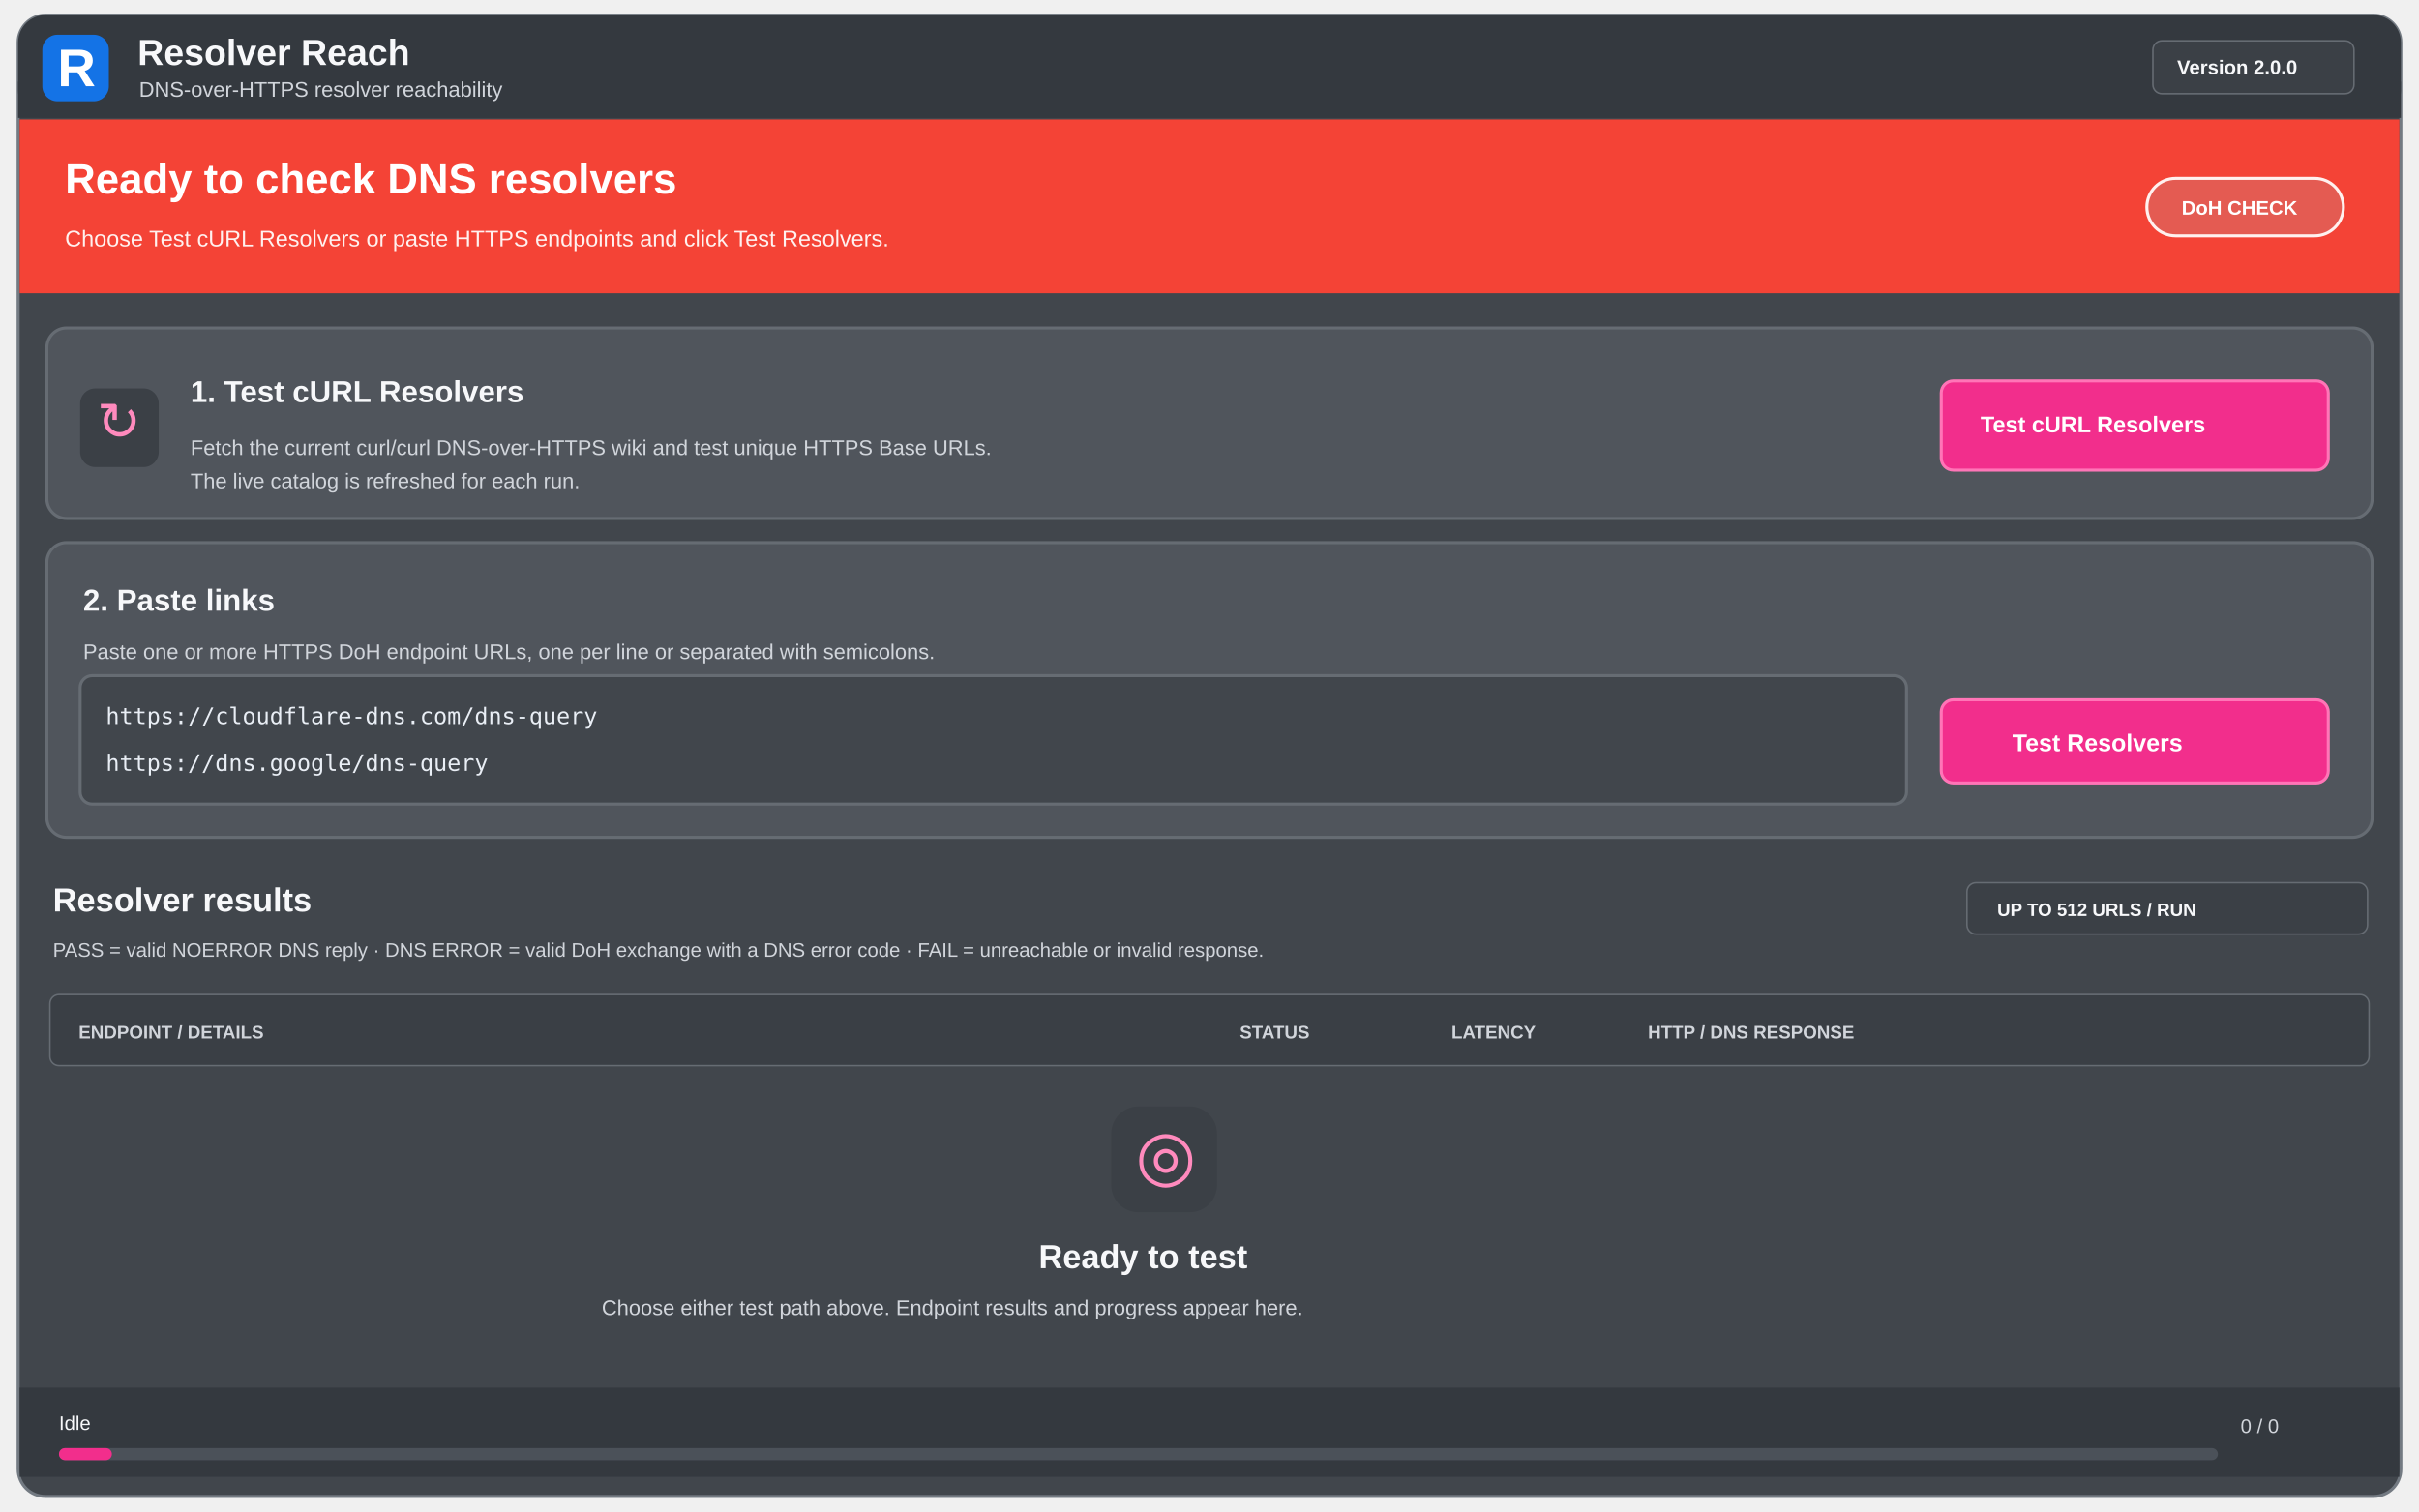
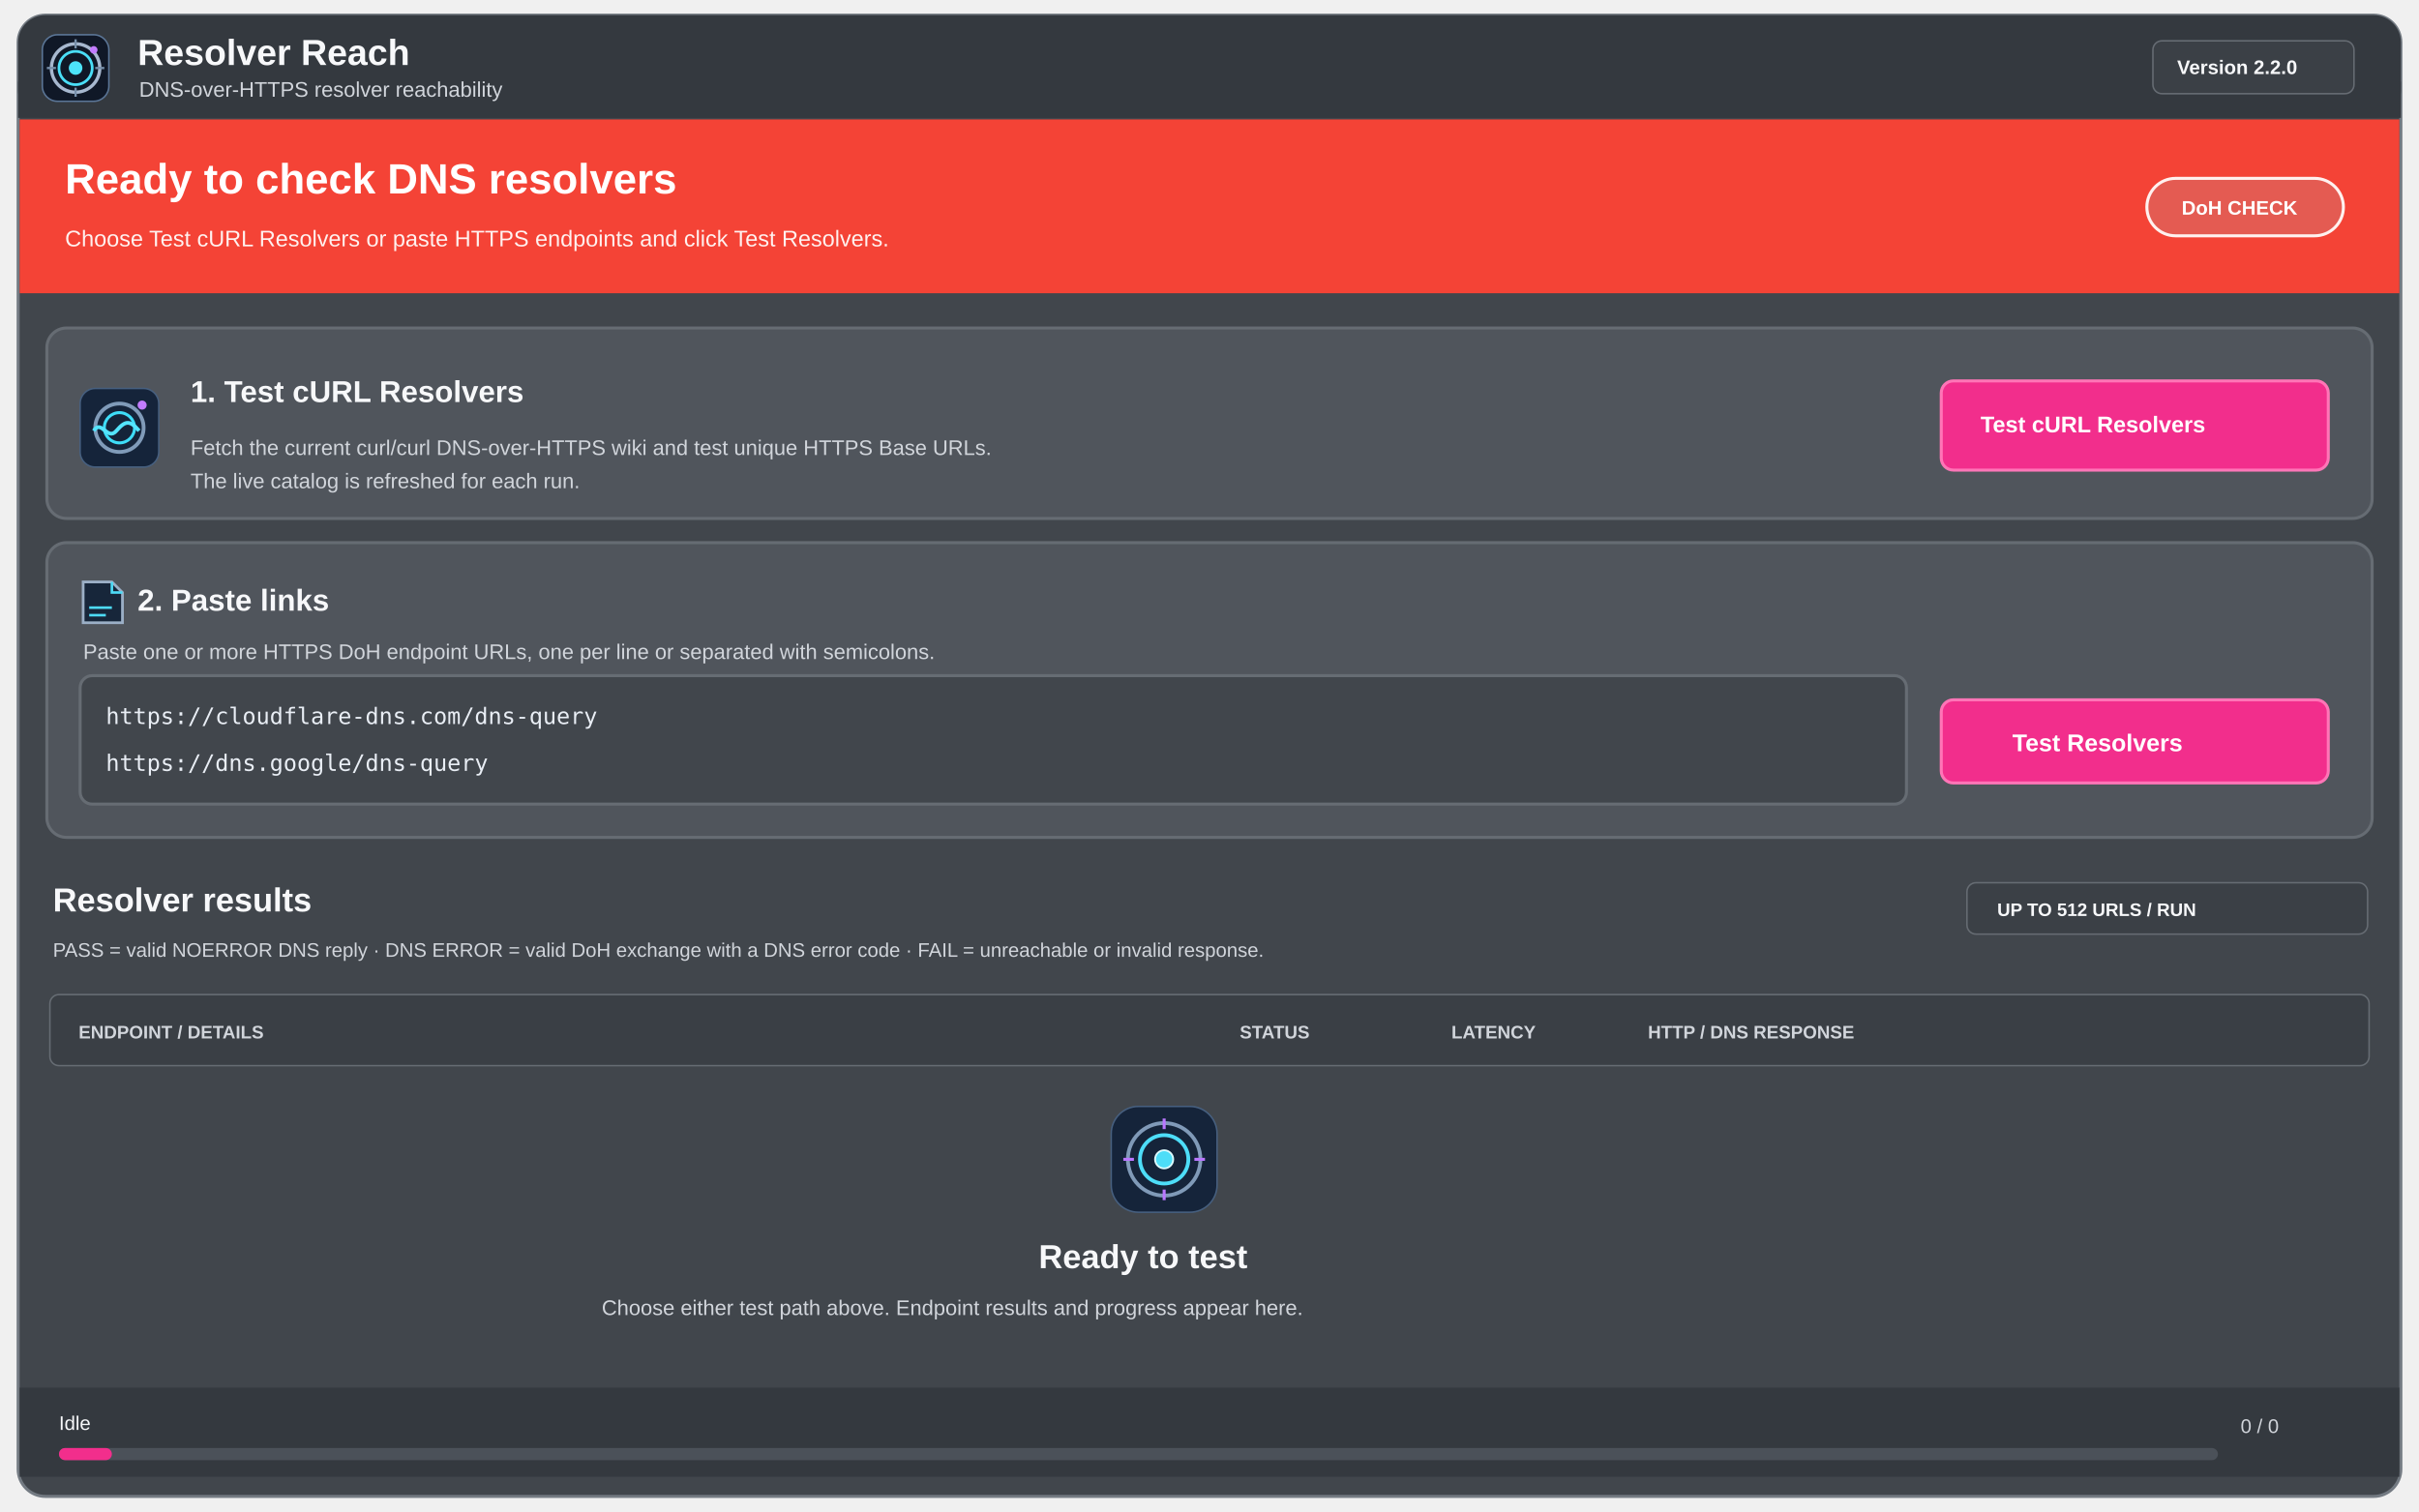
<svg xmlns="http://www.w3.org/2000/svg" width="1600" height="1000" viewBox="0 0 1600 1000" role="img" aria-labelledby="title desc">
  <rect x="12" y="10" width="1576" height="980" rx="18" fill="#41464C" stroke="#737A82" stroke-width="2" />
  <rect x="12" y="10" width="1576" height="68" rx="18" fill="#34393F" />
  <rect x="12" y="54" width="1576" height="24" fill="#34393F" />
-   <rect x="28" y="23" width="44" height="44" rx="10" fill="#1473E6" />
-   <text x="38" y="57" font-family="Segoe UI,Arial,sans-serif" font-size="35" font-weight="700" fill="#fff">R</text>
+   <rect x="28" y="23" width="44" height="44" rx="10" fill="#101827" stroke="#5B7697" />
+   <circle cx="50" cy="45" r="16" fill="none" stroke="#A7B8CF" stroke-width="2.2" />
+   <circle cx="50" cy="45" r="11" fill="none" stroke="#4ADFF8" stroke-width="1.8" />
+   <circle cx="50" cy="45" r="4.5" fill="#4CE4FA" />
+   <path d="M50 26v6m0 26v6M31 45h6m26 0h6" stroke="#778FAA" stroke-width="1.5" />
+   <circle cx="62" cy="33" r="2.5" fill="#C27CFF" />
  <text x="91" y="43" font-family="Segoe UI,Arial,sans-serif" font-size="24" font-weight="700" fill="#F7F8FA">Resolver Reach</text>
  <text x="92" y="64" font-family="Segoe UI,Arial,sans-serif" font-size="14" fill="#D1D5DB">DNS-over-HTTPS resolver reachability</text>
  <rect x="1424" y="27" width="133" height="35" rx="6" fill="#3B4046" stroke="#666C73" />
-   <text x="1440" y="49" font-family="Segoe UI,Arial,sans-serif" font-size="13" font-weight="700" fill="#F7F8FA">Version 2.0.0</text>
+   <text x="1440" y="49" font-family="Segoe UI,Arial,sans-serif" font-size="13" font-weight="700" fill="#F7F8FA">Version 2.2.0</text>
  <rect x="13" y="79" width="1574" height="115" fill="#F44336" />
  <text x="43" y="128" font-family="Segoe UI,Arial,sans-serif" font-size="28" font-weight="700" fill="#fff">Ready to check DNS resolvers</text>
  <text x="43" y="163" font-family="Segoe UI,Arial,sans-serif" font-size="15" fill="#FFF1EF">Choose Test cURL Resolvers or paste HTTPS endpoints and click Test Resolvers.</text>
  <rect x="1420" y="118" width="130" height="38" rx="19" fill="#E45B52" stroke="#FFF1EF" stroke-width="2" />
  <text x="1443" y="142" font-family="Segoe UI,Arial,sans-serif" font-size="13" font-weight="700" fill="#fff">DoH CHECK</text>
  <rect x="31" y="217" width="1538" height="126" rx="13" fill="#50555C" stroke="#666C73" stroke-width="2" />
-   <rect x="53" y="257" width="52" height="52" rx="10" fill="#3B4046" />
-   <text x="64" y="291" font-family="Segoe UI,Arial,sans-serif" font-size="35" fill="#FF8ABD">↻</text>
+   <rect x="53" y="257" width="52" height="52" rx="10" fill="#15243A" stroke="#465F7F" />
+   <circle cx="79" cy="283" r="16" fill="none" stroke="#809BB9" stroke-width="2.5" />
+   <circle cx="79" cy="283" r="10" fill="none" stroke="#3EDDF8" stroke-width="2" />
+   <path d="M62 285c5-8 9 7 15 0s9-7 15 0" fill="none" stroke="#54E5FF" stroke-width="2.5" />
+   <circle cx="94" cy="268" r="3" fill="#C27CFF" />
  <text x="126" y="266" font-family="Segoe UI,Arial,sans-serif" font-size="20" font-weight="700" fill="#F7F8FA">1. Test cURL Resolvers</text>
  <text x="126" y="301" font-family="Segoe UI,Arial,sans-serif" font-size="14" fill="#D1D5DB">Fetch the current curl/curl DNS-over-HTTPS wiki and test unique HTTPS Base URLs.</text>
  <text x="126" y="323" font-family="Segoe UI,Arial,sans-serif" font-size="14" fill="#D1D5DB">The live catalog is refreshed for each run.</text>
  <rect x="1284" y="252" width="256" height="59" rx="8" fill="#F22E8C" stroke="#FF75B7" stroke-width="2" />
  <text x="1310" y="286" font-family="Segoe UI,Arial,sans-serif" font-size="15" font-weight="700" fill="#fff">Test cURL Resolvers</text>
  <rect x="31" y="359" width="1538" height="195" rx="13" fill="#50555C" stroke="#666C73" stroke-width="2" />
-   <text x="55" y="404" font-family="Segoe UI,Arial,sans-serif" font-size="20" font-weight="700" fill="#F7F8FA">2. Paste links</text>
+   <path d="M55 385h19l7 7v20H55z" fill="#17263A" stroke="#9BAFC6" stroke-width="1.8" />
+   <path d="M74 385v7h7M59 402h15M59 407h11" fill="none" stroke="#4DDBF7" stroke-width="1.7" />
+   <text x="91" y="404" font-family="Segoe UI,Arial,sans-serif" font-size="20" font-weight="700" fill="#F7F8FA">2. Paste links</text>
  <text x="55" y="436" font-family="Segoe UI,Arial,sans-serif" font-size="14" fill="#D1D5DB">Paste one or more HTTPS DoH endpoint URLs, one per line or separated with semicolons.</text>
  <rect x="53" y="447" width="1208" height="85" rx="8" fill="#41464C" stroke="#666C73" stroke-width="2" />
  <text x="70" y="479" font-family="Consolas,monospace" font-size="15" fill="#E9EEF5">https://cloudflare-dns.com/dns-query</text>
  <text x="70" y="510" font-family="Consolas,monospace" font-size="15" fill="#E9EEF5">https://dns.google/dns-query</text>
  <rect x="1284" y="463" width="256" height="55" rx="8" fill="#F22E8C" stroke="#FF75B7" stroke-width="2" />
  <text x="1331" y="497" font-family="Segoe UI,Arial,sans-serif" font-size="16" font-weight="700" fill="#fff">Test Resolvers</text>
  <text x="35" y="603" font-family="Segoe UI,Arial,sans-serif" font-size="22" font-weight="700" fill="#F7F8FA">Resolver results</text>
  <text x="35" y="633" font-family="Segoe UI,Arial,sans-serif" font-size="13" fill="#D1D5DB">PASS = valid NOERROR DNS reply · DNS ERROR = valid DoH exchange with a DNS error code · FAIL = unreachable or invalid response.</text>
  <rect x="1301" y="584" width="265" height="34" rx="6" fill="#3B4046" stroke="#666C73" />
  <text x="1321" y="606" font-family="Segoe UI,Arial,sans-serif" font-size="12" font-weight="700" fill="#F7F8FA">UP TO 512 URLS / RUN</text>
  <rect x="33" y="658" width="1534" height="47" rx="6" fill="#3A3F45" stroke="#666C73" />
  <text x="52" y="687" font-family="Segoe UI,Arial,sans-serif" font-size="12" font-weight="700" fill="#D1D5DB">ENDPOINT / DETAILS</text>
  <text x="820" y="687" font-family="Segoe UI,Arial,sans-serif" font-size="12" font-weight="700" fill="#D1D5DB">STATUS</text>
  <text x="960" y="687" font-family="Segoe UI,Arial,sans-serif" font-size="12" font-weight="700" fill="#D1D5DB">LATENCY</text>
  <text x="1090" y="687" font-family="Segoe UI,Arial,sans-serif" font-size="12" font-weight="700" fill="#D1D5DB">HTTP / DNS RESPONSE</text>
-   <rect x="735" y="732" width="70" height="70" rx="18" fill="#3B4046" />
-   <text x="751" y="780" font-family="Segoe UI,Arial,sans-serif" font-size="46" fill="#FF8ABD">◎</text>
+   <rect x="735" y="732" width="70" height="70" rx="18" fill="#15243A" stroke="#465F7F" />
+   <circle cx="770" cy="767" r="24" fill="none" stroke="#809AB8" stroke-width="2.5" />
+   <circle cx="770" cy="767" r="16" fill="none" stroke="#4DDDF8" stroke-width="2.5" />
+   <circle cx="770" cy="767" r="6" fill="#4DDDF8" stroke="#DDFBFF" stroke-width="1.2" />
+   <path d="M770 740v7m0 40v7m-27-27h7m40 0h7" stroke="#B977FF" stroke-width="2" />
  <text x="687" y="839" font-family="Segoe UI,Arial,sans-serif" font-size="22" font-weight="700" fill="#F7F8FA">Ready to test</text>
  <text x="398" y="870" font-family="Segoe UI,Arial,sans-serif" font-size="14" fill="#D1D5DB">Choose either test path above. Endpoint results and progress appear here.</text>
  <rect x="13" y="918" width="1574" height="59" fill="#34393F" />
  <text x="39" y="946" font-family="Segoe UI,Arial,sans-serif" font-size="13" fill="#F7F8FA">Idle</text>
  <rect x="39" y="958" width="1428" height="8" rx="4" fill="#4B5159" />
  <rect x="39" y="958" width="35" height="8" rx="4" fill="#F22E8C" />
  <text x="1482" y="948" font-family="Segoe UI,Arial,sans-serif" font-size="13" fill="#D1D5DB">0 / 0</text>
</svg>
